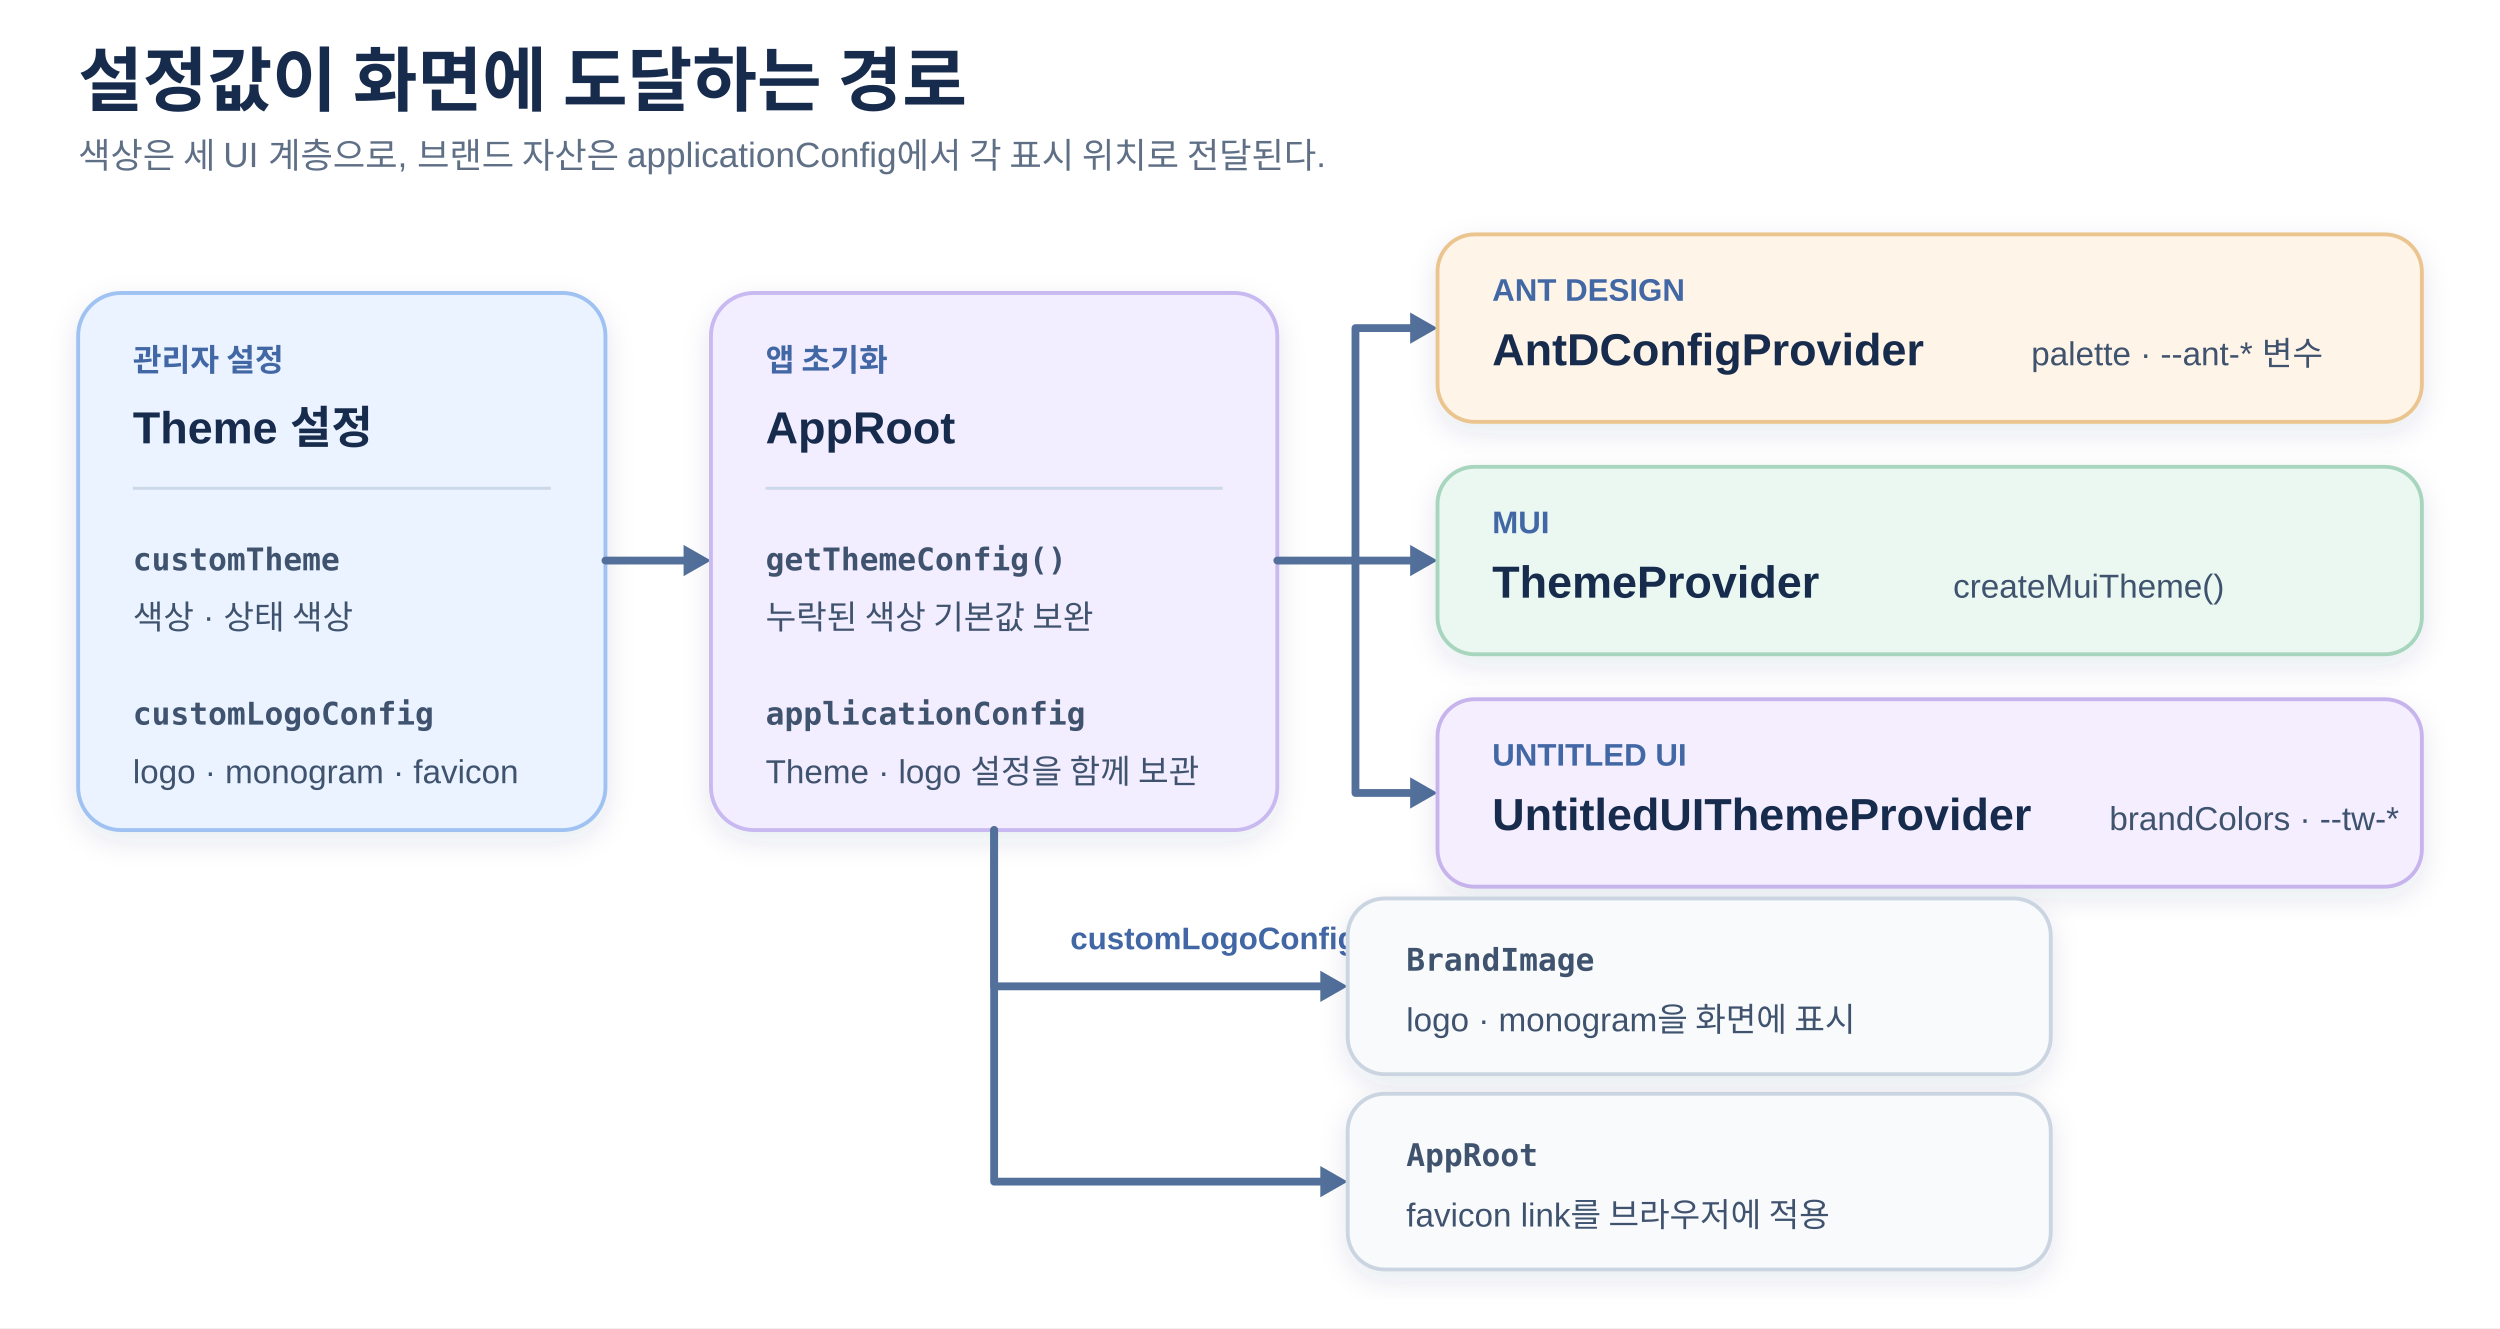
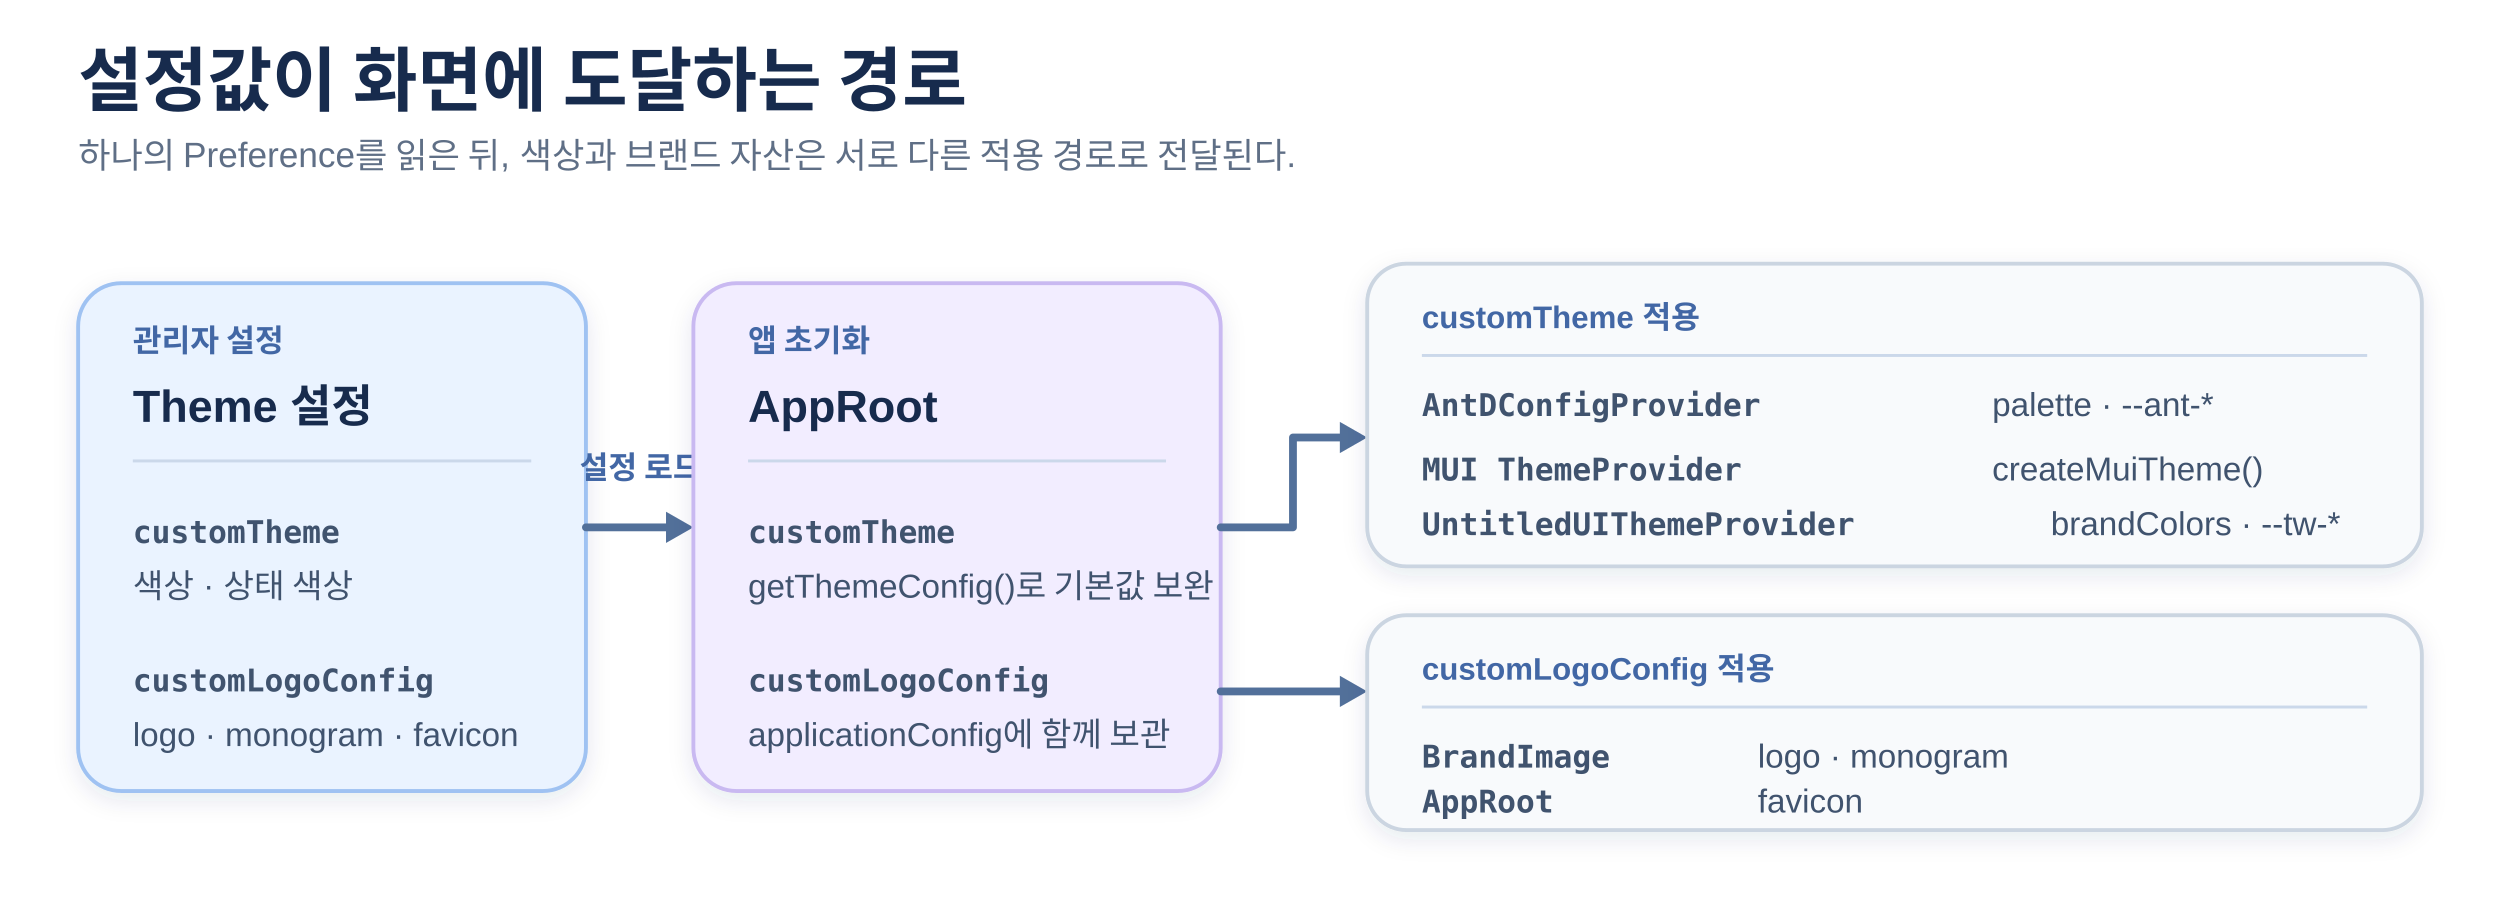
- <svg xmlns="http://www.w3.org/2000/svg" width="1280" height="680" viewBox="0 0 1280 680" role="img" aria-labelledby="title desc">
+ <svg xmlns="http://www.w3.org/2000/svg" width="1280" height="470" viewBox="0 0 1280 470" role="img" aria-labelledby="title desc">
  <defs>
-     <filter id="shadow" x="-12%" y="-15%" width="124%" height="132%">
-       <feDropShadow dx="0" dy="5" stdDeviation="7" flood-color="#1E3A5F" flood-opacity="0.10" />
+     <filter id="shadow" x="-10%" y="-15%" width="120%" height="130%">
+       <feDropShadow dx="0" dy="4" stdDeviation="6" flood-color="#27405F" flood-opacity="0.10" />
    </filter>
    <style>
      .title{font-family:'Apple SD Gothic Neo','Noto Sans KR','Helvetica Neue',Arial,sans-serif;font-size:36px;font-weight:700;fill:#172B4D}
      .subtitle{font-family:'Apple SD Gothic Neo','Noto Sans KR','Helvetica Neue',Arial,sans-serif;font-size:18px;font-weight:500;fill:#5F6F86}
      .label{font-family:'Apple SD Gothic Neo','Noto Sans KR','Helvetica Neue',Arial,sans-serif;font-size:16px;font-weight:700;fill:#4267A5}
      .cardTitle{font-family:'Apple SD Gothic Neo','Noto Sans KR','Helvetica Neue',Arial,sans-serif;font-size:23px;font-weight:700;fill:#172B4D}
+       .mono{font-family:Menlo,Consolas,monospace;font-size:16px;font-weight:600;fill:#40536E}
      .body{font-family:'Apple SD Gothic Neo','Noto Sans KR','Helvetica Neue',Arial,sans-serif;font-size:17px;font-weight:500;fill:#40536E}
-       .mono{font-family:Menlo,Consolas,monospace;font-size:16px;font-weight:600;fill:#40536E}
      .arrow{stroke:#52709A;stroke-width:4;stroke-linecap:round;stroke-linejoin:round;fill:none}
      .divider{stroke:#CBD8EA;stroke-width:1.5}
    </style>
  </defs>
-   <rect width="1280" height="680" fill="#FFFFFF" />
+   <rect width="1280" height="470" fill="#FFFFFF" />
  <text class="title" x="40" y="54">설정값이 화면에 도달하는 경로</text>
-   <text class="subtitle" x="40" y="86">색상은 세 UI 계층으로, 브랜드 자산은 applicationConfig에서 각 표시 위치로 전달된다.</text>
+   <text class="subtitle" x="40" y="86">하나의 Preference를 읽은 뒤, 색상과 브랜드 자산은 서로 다른 적용 경로로 전달된다.</text>
  <g filter="url(#shadow)">
-     <rect x="40" y="150" width="270" height="275" rx="22" fill="#EAF3FF" stroke="#9FC2F2" stroke-width="2" />
+     <rect x="40" y="145" width="260" height="260" rx="22" fill="#EAF3FF" stroke="#9FC2F2" stroke-width="2" />
  </g>
-   <text class="label" x="68" y="190">관리자 설정</text>
-   <text class="cardTitle" x="68" y="227">Theme 설정</text>
-   <line class="divider" x1="68" y1="250" x2="282" y2="250" />
-   <text class="mono" x="68" y="292">customTheme</text>
-   <text class="body" x="68" y="322">색상 · 상태 색상</text>
-   <text class="mono" x="68" y="371">customLogoConfig</text>
-   <text class="body" x="68" y="401">logo · monogram · favicon</text>
-   <path class="arrow" d="M310 287 H350" />
-   <polygon points="364,287 350,279 350,295" fill="#52709A" />
+   <text class="label" x="68" y="180">관리자 설정</text>
+   <text class="cardTitle" x="68" y="216">Theme 설정</text>
+   <line class="divider" x1="68" y1="236" x2="272" y2="236" />
+   <text class="mono" x="68" y="278">customTheme</text>
+   <text class="body" x="68" y="306">색상 · 상태 색상</text>
+   <text class="mono" x="68" y="354">customLogoConfig</text>
+   <text class="body" x="68" y="382">logo · monogram · favicon</text>
+   <path class="arrow" d="M300 270 H341" />
+   <polygon points="355,270 341,262 341,278" fill="#52709A" />
+   <text class="label" x="328" y="245" text-anchor="middle">설정 로드</text>
  <g filter="url(#shadow)">
-     <rect x="364" y="150" width="290" height="275" rx="22" fill="#F2EDFF" stroke="#C9B9F1" stroke-width="2" />
+     <rect x="355" y="145" width="270" height="260" rx="22" fill="#F2EDFF" stroke="#C9B9F1" stroke-width="2" />
  </g>
-   <text class="label" x="392" y="190" fill="#7357B7">앱 초기화</text>
-   <text class="cardTitle" x="392" y="227">AppRoot</text>
-   <line class="divider" x1="392" y1="250" x2="626" y2="250" />
-   <text class="mono" x="392" y="292">getThemeConfig()</text>
-   <text class="body" x="392" y="322">누락된 색상 기본값 보완</text>
-   <text class="mono" x="392" y="371">applicationConfig</text>
-   <text class="body" x="392" y="401">Theme · logo 설정을 함께 보관</text>
-   <path class="arrow" d="M654 287 H694 V168 H722" />
-   <polygon points="736,168 722,160 722,176" fill="#52709A" />
-   <path class="arrow" d="M694 287 H722" />
-   <polygon points="736,287 722,279 722,295" fill="#52709A" />
-   <path class="arrow" d="M694 287 V406 H722" />
-   <polygon points="736,406 722,398 722,414" fill="#52709A" />
+   <text class="label" x="383" y="180" fill="#7357B7">앱 초기화</text>
+   <text class="cardTitle" x="383" y="216">AppRoot</text>
+   <line class="divider" x1="383" y1="236" x2="597" y2="236" />
+   <text class="mono" x="383" y="278">customTheme</text>
+   <text class="body" x="383" y="306">getThemeConfig()로 기본값 보완</text>
+   <text class="mono" x="383" y="354">customLogoConfig</text>
+   <text class="body" x="383" y="382">applicationConfig에 함께 보관</text>
+   <path class="arrow" d="M625 270 H662 V224 H686" />
+   <polygon points="700,224 686,216 686,232" fill="#52709A" />
+   <path class="arrow" d="M625 354 H686" />
+   <polygon points="700,354 686,346 686,362" fill="#52709A" />
  <g filter="url(#shadow)">
-     <rect x="736" y="120" width="504" height="96" rx="19" fill="#FFF4E8" stroke="#EAC58F" stroke-width="2" />
+     <rect x="700" y="135" width="540" height="155" rx="20" fill="#F8FAFC" stroke="#CBD5E1" stroke-width="2" />
  </g>
-   <text class="label" x="764" y="154" fill="#A96519">ANT DESIGN</text>
-   <text class="cardTitle" x="764" y="187">AntDConfigProvider</text>
-   <text class="body" x="1040" y="187">palette · --ant-* 변수</text>
+   <text class="label" x="728" y="168" fill="#2563EB">customTheme 적용</text>
+   <line class="divider" x1="728" y1="182" x2="1212" y2="182" />
+   <text class="mono" x="728" y="213">AntDConfigProvider</text>
+   <text class="body" x="1020" y="213">palette · --ant-*</text>
+   <text class="mono" x="728" y="246">MUI ThemeProvider</text>
+   <text class="body" x="1020" y="246">createMuiTheme()</text>
+   <text class="mono" x="728" y="274">UntitledUIThemeProvider</text>
+   <text class="body" x="1050" y="274">brandColors · --tw-*</text>
  <g filter="url(#shadow)">
-     <rect x="736" y="239" width="504" height="96" rx="19" fill="#EAF8F1" stroke="#A8D5BE" stroke-width="2" />
+     <rect x="700" y="315" width="540" height="110" rx="20" fill="#F8FAFC" stroke="#CBD5E1" stroke-width="2" />
  </g>
-   <text class="label" x="764" y="273" fill="#327C5D">MUI</text>
-   <text class="cardTitle" x="764" y="306">ThemeProvider</text>
-   <text class="body" x="1000" y="306">createMuiTheme()</text>
-   <g filter="url(#shadow)">
-     <rect x="736" y="358" width="504" height="96" rx="19" fill="#F4EEFF" stroke="#C7B4ED" stroke-width="2" />
-   </g>
-   <text class="label" x="764" y="392" fill="#7357B7">UNTITLED UI</text>
-   <text class="cardTitle" x="764" y="425">UntitledUIThemeProvider</text>
-   <text class="body" x="1080" y="425">brandColors · --tw-*</text>
-   <path class="arrow" d="M509 425 V505 H676" />
-   <polygon points="690,505 676,497 676,513" fill="#52709A" />
-   <path class="arrow" d="M509 425 V605 H676" />
-   <polygon points="690,605 676,597 676,613" fill="#52709A" />
-   <text class="label" x="548" y="486" fill="#7357B7">customLogoConfig</text>
-   <g filter="url(#shadow)">
-     <rect x="690" y="460" width="360" height="90" rx="19" fill="#F8FAFC" stroke="#CBD5E1" stroke-width="2" />
-   </g>
-   <text class="mono" x="720" y="497">BrandImage</text>
-   <text class="body" x="720" y="528">logo · monogram을 화면에 표시</text>
-   <g filter="url(#shadow)">
-     <rect x="690" y="560" width="360" height="90" rx="19" fill="#F8FAFC" stroke="#CBD5E1" stroke-width="2" />
-   </g>
-   <text class="mono" x="720" y="597">AppRoot</text>
-   <text class="body" x="720" y="628">favicon link를 브라우저에 적용</text>
+   <text class="label" x="728" y="348" fill="#7357B7">customLogoConfig 적용</text>
+   <line class="divider" x1="728" y1="362" x2="1212" y2="362" />
+   <text class="mono" x="728" y="393">BrandImage</text>
+   <text class="body" x="900" y="393">logo · monogram</text>
+   <text class="mono" x="728" y="416">AppRoot</text>
+   <text class="body" x="900" y="416">favicon</text>
</svg>
